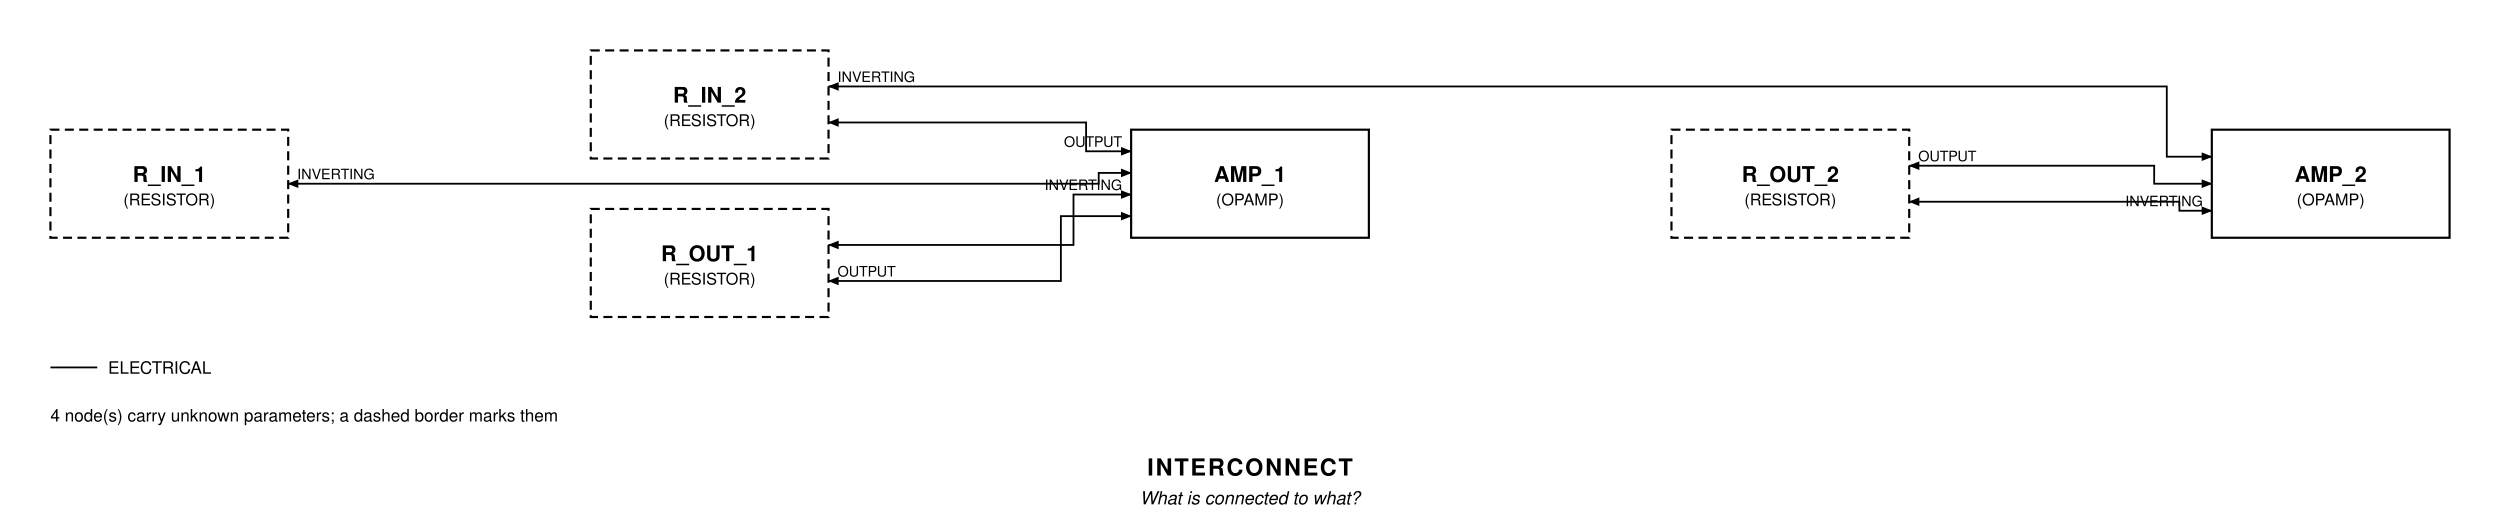
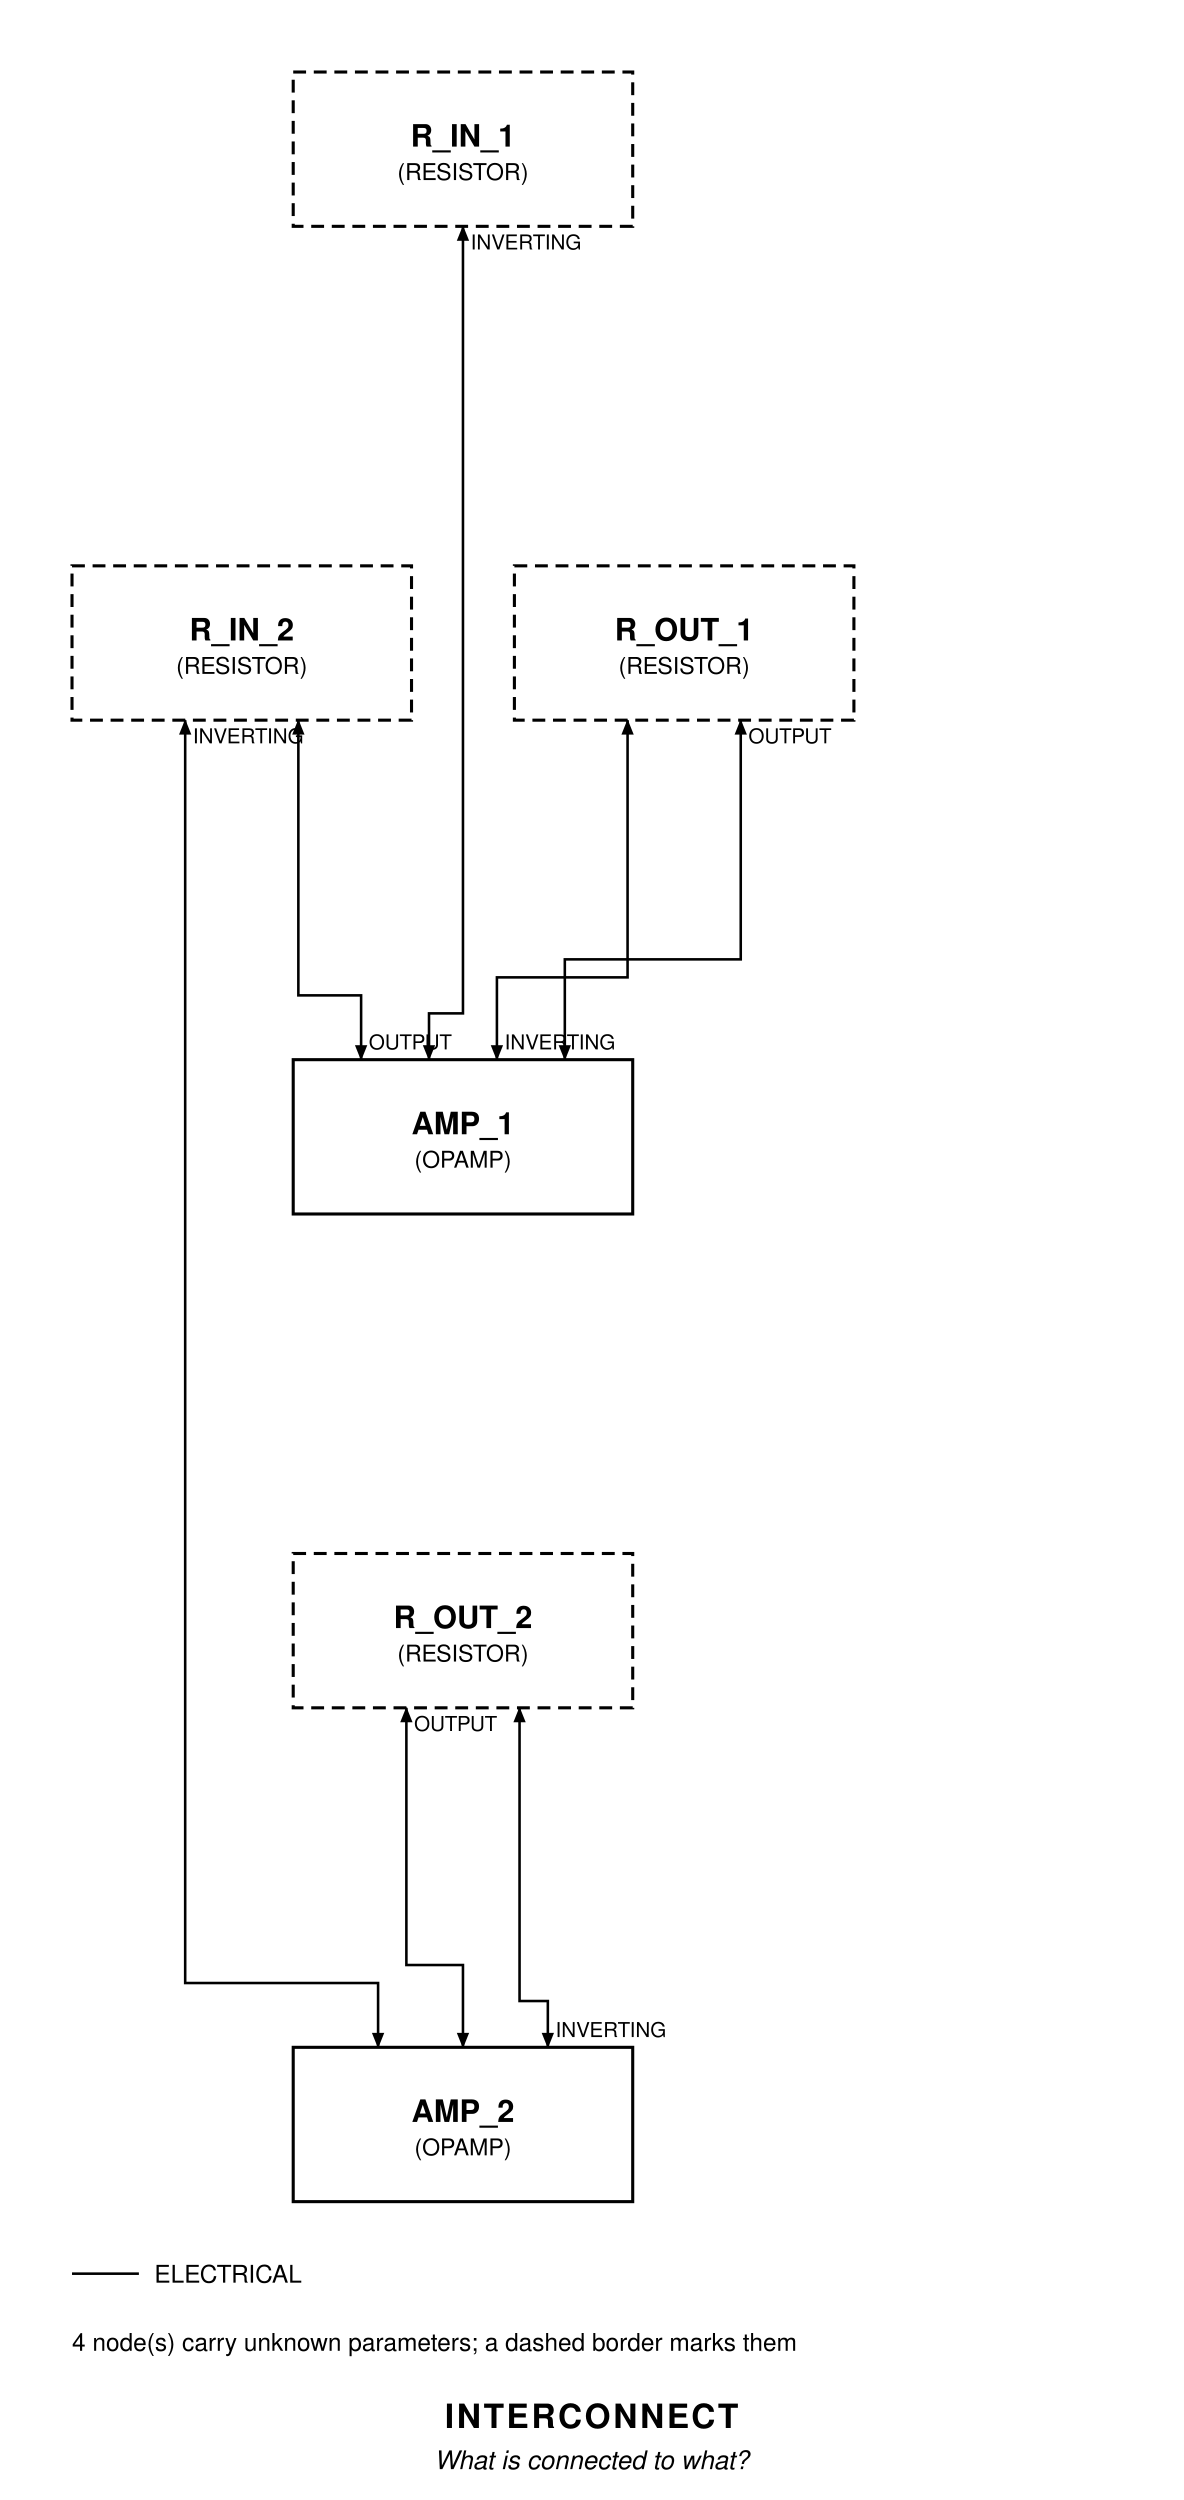
- <svg xmlns="http://www.w3.org/2000/svg" width="1388" height="292" viewBox="0 0 1388 292" font-family="Helvetica, Arial, sans-serif">
+ <svg xmlns="http://www.w3.org/2000/svg" width="460" height="972" viewBox="0 0 460 972" font-family="Helvetica, Arial, sans-serif">
  <defs>
    <marker id="arrow" viewBox="0 0 8 8" refX="7.5" refY="4" markerWidth="6" markerHeight="6" orient="auto-start-reverse">
      <path d="M0,0.8 L8,4 L0,7.2 Z" fill="#000000" />
    </marker>
  </defs>
-   <polyline points="160.0,102.0 610.0,102.0 610.0,96.0 628.0,96.0" fill="none" stroke="#000000" stroke-width="1" marker-start="url(#arrow)" marker-end="url(#arrow)" />
-   <polyline points="1228.0,117.0 1210.0,117.0 1210.0,112.0 1060.0,112.0" fill="none" stroke="#000000" stroke-width="1" marker-start="url(#arrow)" marker-end="url(#arrow)" />
-   <polyline points="460.0,48.0 1203.0,48.0 1203.0,87.0 1228.0,87.0" fill="none" stroke="#000000" stroke-width="1" marker-start="url(#arrow)" marker-end="url(#arrow)" />
-   <polyline points="628.0,84.0 603.0,84.0 603.0,68.0 460.0,68.0" fill="none" stroke="#000000" stroke-width="1" marker-start="url(#arrow)" marker-end="url(#arrow)" />
-   <polyline points="628.0,108.0 596.0,108.0 596.0,136.0 460.0,136.0" fill="none" stroke="#000000" stroke-width="1" marker-start="url(#arrow)" marker-end="url(#arrow)" />
-   <polyline points="1060.0,92.0 1196.0,92.0 1196.0,102.0 1228.0,102.0" fill="none" stroke="#000000" stroke-width="1" marker-start="url(#arrow)" marker-end="url(#arrow)" />
-   <polyline points="460.0,156.0 589.0,156.0 589.0,120.0 628.0,120.0" fill="none" stroke="#000000" stroke-width="1" marker-start="url(#arrow)" marker-end="url(#arrow)" />
+   <polyline points="180.0,88.0 180.0,394.0 166.8,394.0 166.8,412.0" fill="none" stroke="#000000" stroke-width="1" marker-start="url(#arrow)" marker-end="url(#arrow)" />
+   <polyline points="213.0,796.0 213.0,778.0 202.0,778.0 202.0,664.0" fill="none" stroke="#000000" stroke-width="1" marker-start="url(#arrow)" marker-end="url(#arrow)" />
+   <polyline points="72.0,280.0 72.0,771.0 147.0,771.0 147.0,796.0" fill="none" stroke="#000000" stroke-width="1" marker-start="url(#arrow)" marker-end="url(#arrow)" />
+   <polyline points="140.4,412.0 140.4,387.0 116.0,387.0 116.0,280.0" fill="none" stroke="#000000" stroke-width="1" marker-start="url(#arrow)" marker-end="url(#arrow)" />
+   <polyline points="193.2,412.0 193.2,380.0 244.0,380.0 244.0,280.0" fill="none" stroke="#000000" stroke-width="1" marker-start="url(#arrow)" marker-end="url(#arrow)" />
+   <polyline points="158.0,664.0 158.0,764.0 180.0,764.0 180.0,796.0" fill="none" stroke="#000000" stroke-width="1" marker-start="url(#arrow)" marker-end="url(#arrow)" />
+   <polyline points="288.0,280.0 288.0,373.0 219.6,373.0 219.6,412.0" fill="none" stroke="#000000" stroke-width="1" marker-start="url(#arrow)" marker-end="url(#arrow)" />
  <g>
-     <rect x="28" y="72" width="132" height="60" fill="none" stroke="#000000" stroke-width="1.2" stroke-dasharray="5 3" />
-     <text x="94" y="101.0" text-anchor="middle" font-size="12" font-weight="bold" fill="#000000">R_IN_1</text>
-     <text x="94" y="114.0" text-anchor="middle" font-size="9" fill="#000000">(RESISTOR)</text>
+     <rect x="114" y="28" width="132" height="60" fill="none" stroke="#000000" stroke-width="1.2" stroke-dasharray="5 3" />
+     <text x="180" y="57.0" text-anchor="middle" font-size="12" font-weight="bold" fill="#000000">R_IN_1</text>
+     <text x="180" y="70.0" text-anchor="middle" font-size="9" fill="#000000">(RESISTOR)</text>
  </g>
  <g>
-     <rect x="1228" y="72" width="132" height="60" fill="none" stroke="#000000" stroke-width="1.2" />
-     <text x="1294" y="101.0" text-anchor="middle" font-size="12" font-weight="bold" fill="#000000">AMP_2</text>
-     <text x="1294" y="114.0" text-anchor="middle" font-size="9" fill="#000000">(OPAMP)</text>
+     <rect x="114" y="796" width="132" height="60" fill="none" stroke="#000000" stroke-width="1.2" />
+     <text x="180" y="825.0" text-anchor="middle" font-size="12" font-weight="bold" fill="#000000">AMP_2</text>
+     <text x="180" y="838.0" text-anchor="middle" font-size="9" fill="#000000">(OPAMP)</text>
  </g>
  <g>
-     <rect x="328" y="28" width="132" height="60" fill="none" stroke="#000000" stroke-width="1.2" stroke-dasharray="5 3" />
-     <text x="394" y="57.0" text-anchor="middle" font-size="12" font-weight="bold" fill="#000000">R_IN_2</text>
-     <text x="394" y="70.0" text-anchor="middle" font-size="9" fill="#000000">(RESISTOR)</text>
+     <rect x="28" y="220" width="132" height="60" fill="none" stroke="#000000" stroke-width="1.2" stroke-dasharray="5 3" />
+     <text x="94" y="249.0" text-anchor="middle" font-size="12" font-weight="bold" fill="#000000">R_IN_2</text>
+     <text x="94" y="262.0" text-anchor="middle" font-size="9" fill="#000000">(RESISTOR)</text>
  </g>
  <g>
-     <rect x="628" y="72" width="132" height="60" fill="none" stroke="#000000" stroke-width="1.2" />
-     <text x="694" y="101.0" text-anchor="middle" font-size="12" font-weight="bold" fill="#000000">AMP_1</text>
-     <text x="694" y="114.0" text-anchor="middle" font-size="9" fill="#000000">(OPAMP)</text>
+     <rect x="114" y="412" width="132" height="60" fill="none" stroke="#000000" stroke-width="1.2" />
+     <text x="180" y="441.0" text-anchor="middle" font-size="12" font-weight="bold" fill="#000000">AMP_1</text>
+     <text x="180" y="454.0" text-anchor="middle" font-size="9" fill="#000000">(OPAMP)</text>
  </g>
  <g>
-     <rect x="928" y="72" width="132" height="60" fill="none" stroke="#000000" stroke-width="1.2" stroke-dasharray="5 3" />
-     <text x="994" y="101.0" text-anchor="middle" font-size="12" font-weight="bold" fill="#000000">R_OUT_2</text>
-     <text x="994" y="114.0" text-anchor="middle" font-size="9" fill="#000000">(RESISTOR)</text>
+     <rect x="114" y="604" width="132" height="60" fill="none" stroke="#000000" stroke-width="1.2" stroke-dasharray="5 3" />
+     <text x="180" y="633.0" text-anchor="middle" font-size="12" font-weight="bold" fill="#000000">R_OUT_2</text>
+     <text x="180" y="646.0" text-anchor="middle" font-size="9" fill="#000000">(RESISTOR)</text>
  </g>
  <g>
-     <rect x="328" y="116" width="132" height="60" fill="none" stroke="#000000" stroke-width="1.2" stroke-dasharray="5 3" />
-     <text x="394" y="145.0" text-anchor="middle" font-size="12" font-weight="bold" fill="#000000">R_OUT_1</text>
-     <text x="394" y="158.0" text-anchor="middle" font-size="9" fill="#000000">(RESISTOR)</text>
+     <rect x="200" y="220" width="132" height="60" fill="none" stroke="#000000" stroke-width="1.2" stroke-dasharray="5 3" />
+     <text x="266" y="249.0" text-anchor="middle" font-size="12" font-weight="bold" fill="#000000">R_OUT_1</text>
+     <text x="266" y="262.0" text-anchor="middle" font-size="9" fill="#000000">(RESISTOR)</text>
  </g>
-   <text x="165.0" y="99.5" text-anchor="start" font-size="8" fill="#000000">INVERTING</text>
-   <text x="1223.0" y="114.5" text-anchor="end" font-size="8" fill="#000000">INVERTING</text>
-   <text x="465.0" y="45.5" text-anchor="start" font-size="8" fill="#000000">INVERTING</text>
-   <text x="623.0" y="81.5" text-anchor="end" font-size="8" fill="#000000">OUTPUT</text>
-   <text x="623.0" y="105.5" text-anchor="end" font-size="8" fill="#000000">INVERTING</text>
-   <text x="1065.0" y="89.5" text-anchor="start" font-size="8" fill="#000000">OUTPUT</text>
-   <text x="465.0" y="153.5" text-anchor="start" font-size="8" fill="#000000">OUTPUT</text>
-   <line x1="28" y1="204" x2="54" y2="204" stroke="#000000" stroke-width="1" />
-   <text x="60" y="207.5" font-size="9.5" fill="#000000">ELECTRICAL</text>
-   <text x="28" y="234" font-size="9.5" fill="#000000">4 node(s) carry unknown parameters; a dashed border marks them</text>
-   <text x="694.0" y="264" text-anchor="middle" font-size="13" font-weight="bold" letter-spacing="0.08em" fill="#000000">INTERCONNECT</text>
-   <text x="694.0" y="280" text-anchor="middle" font-size="10" font-style="italic" fill="#000000">What is connected to what?</text>
+   <text x="183.0" y="97.0" text-anchor="start" font-size="8" fill="#000000">INVERTING</text>
+   <text x="216.0" y="792.0" text-anchor="start" font-size="8" fill="#000000">INVERTING</text>
+   <text x="75.0" y="289.0" text-anchor="start" font-size="8" fill="#000000">INVERTING</text>
+   <text x="143.4" y="408.0" text-anchor="start" font-size="8" fill="#000000">OUTPUT</text>
+   <text x="196.2" y="408.0" text-anchor="start" font-size="8" fill="#000000">INVERTING</text>
+   <text x="161.0" y="673.0" text-anchor="start" font-size="8" fill="#000000">OUTPUT</text>
+   <text x="291.0" y="289.0" text-anchor="start" font-size="8" fill="#000000">OUTPUT</text>
+   <line x1="28" y1="884" x2="54" y2="884" stroke="#000000" stroke-width="1" />
+   <text x="60" y="887.5" font-size="9.5" fill="#000000">ELECTRICAL</text>
+   <text x="28" y="914" font-size="9.5" fill="#000000">4 node(s) carry unknown parameters; a dashed border marks them</text>
+   <text x="230.0" y="944" text-anchor="middle" font-size="13" font-weight="bold" letter-spacing="0.08em" fill="#000000">INTERCONNECT</text>
+   <text x="230.0" y="960" text-anchor="middle" font-size="10" font-style="italic" fill="#000000">What is connected to what?</text>
</svg>
